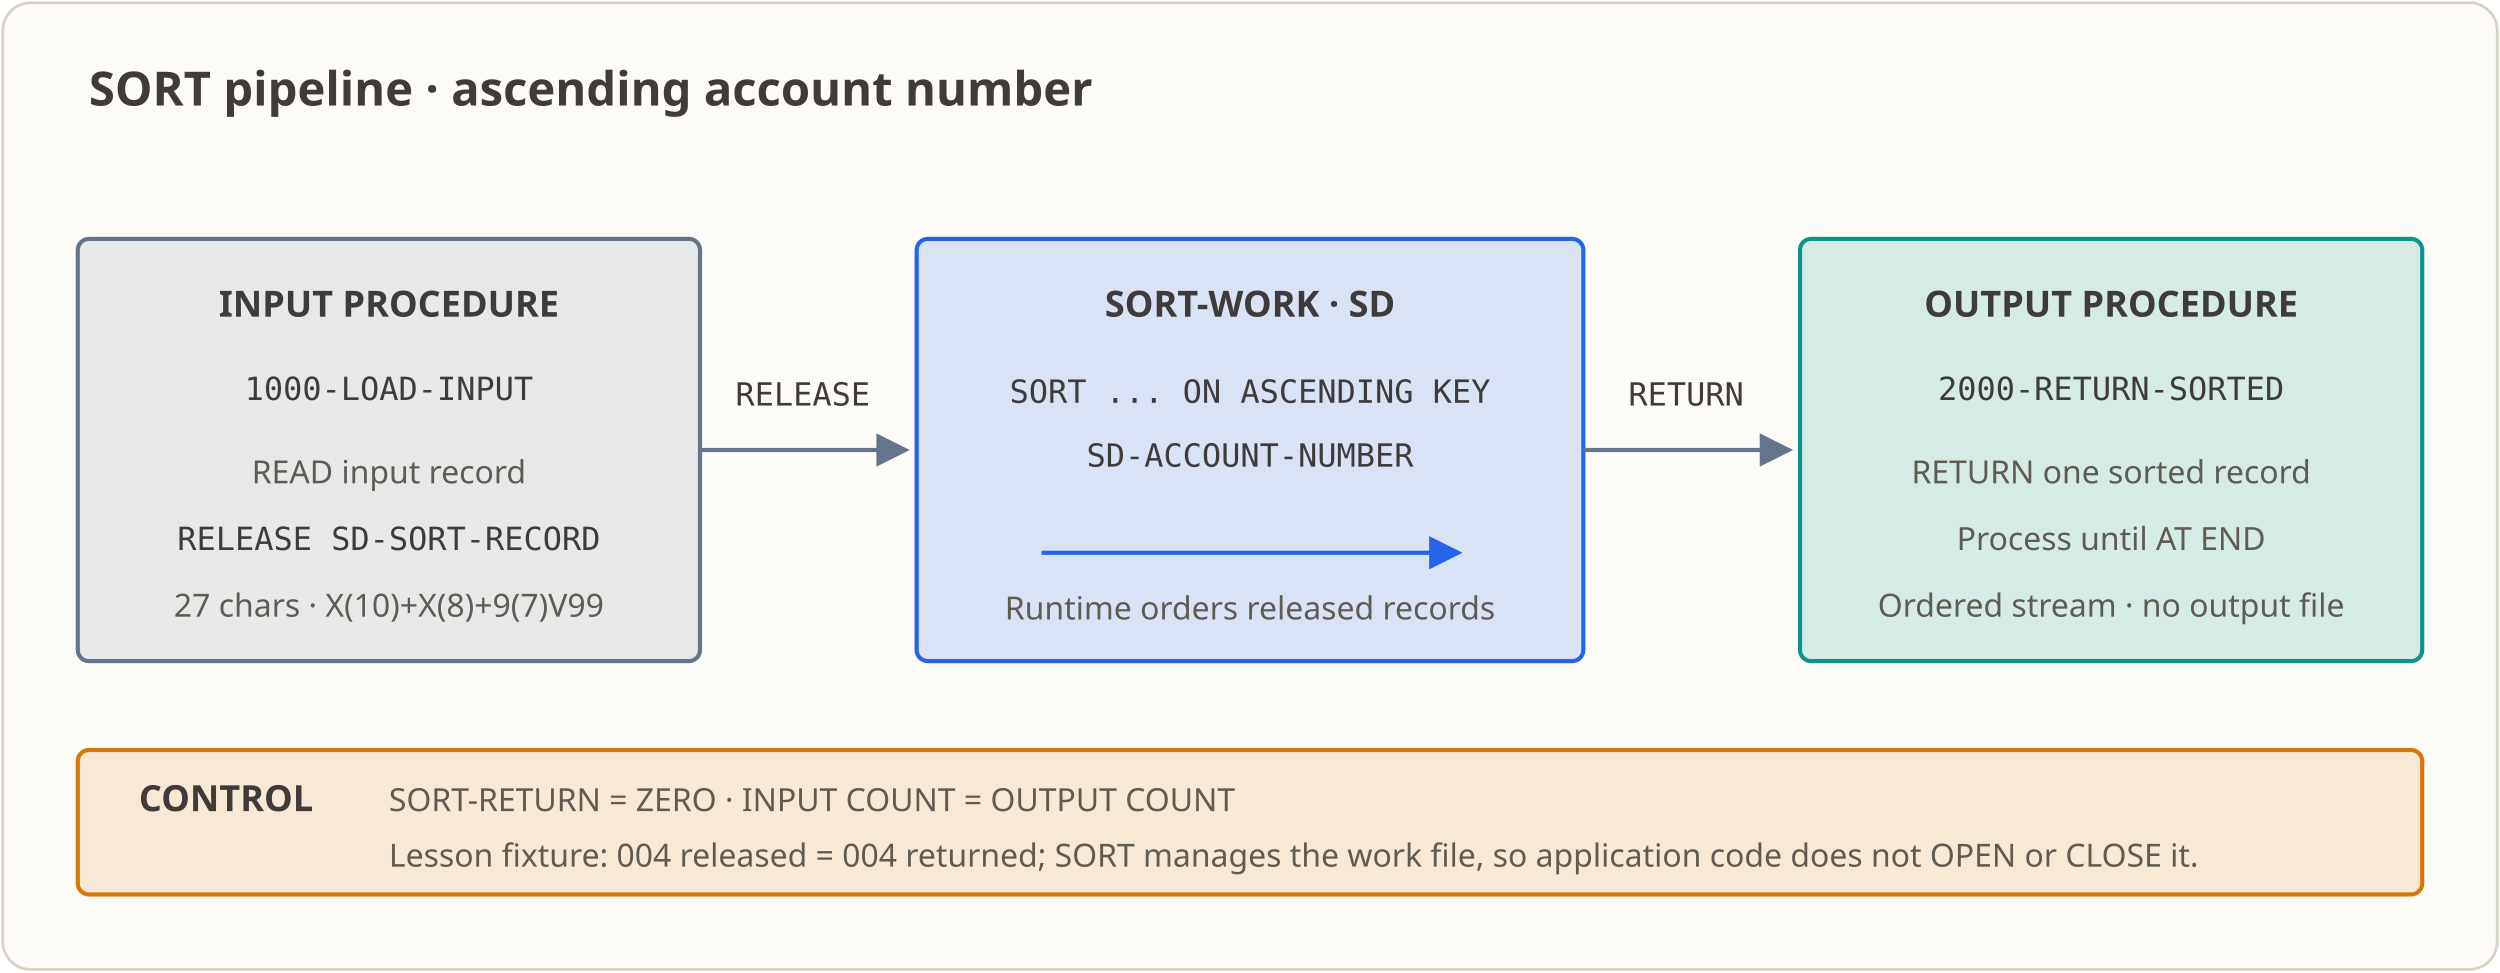
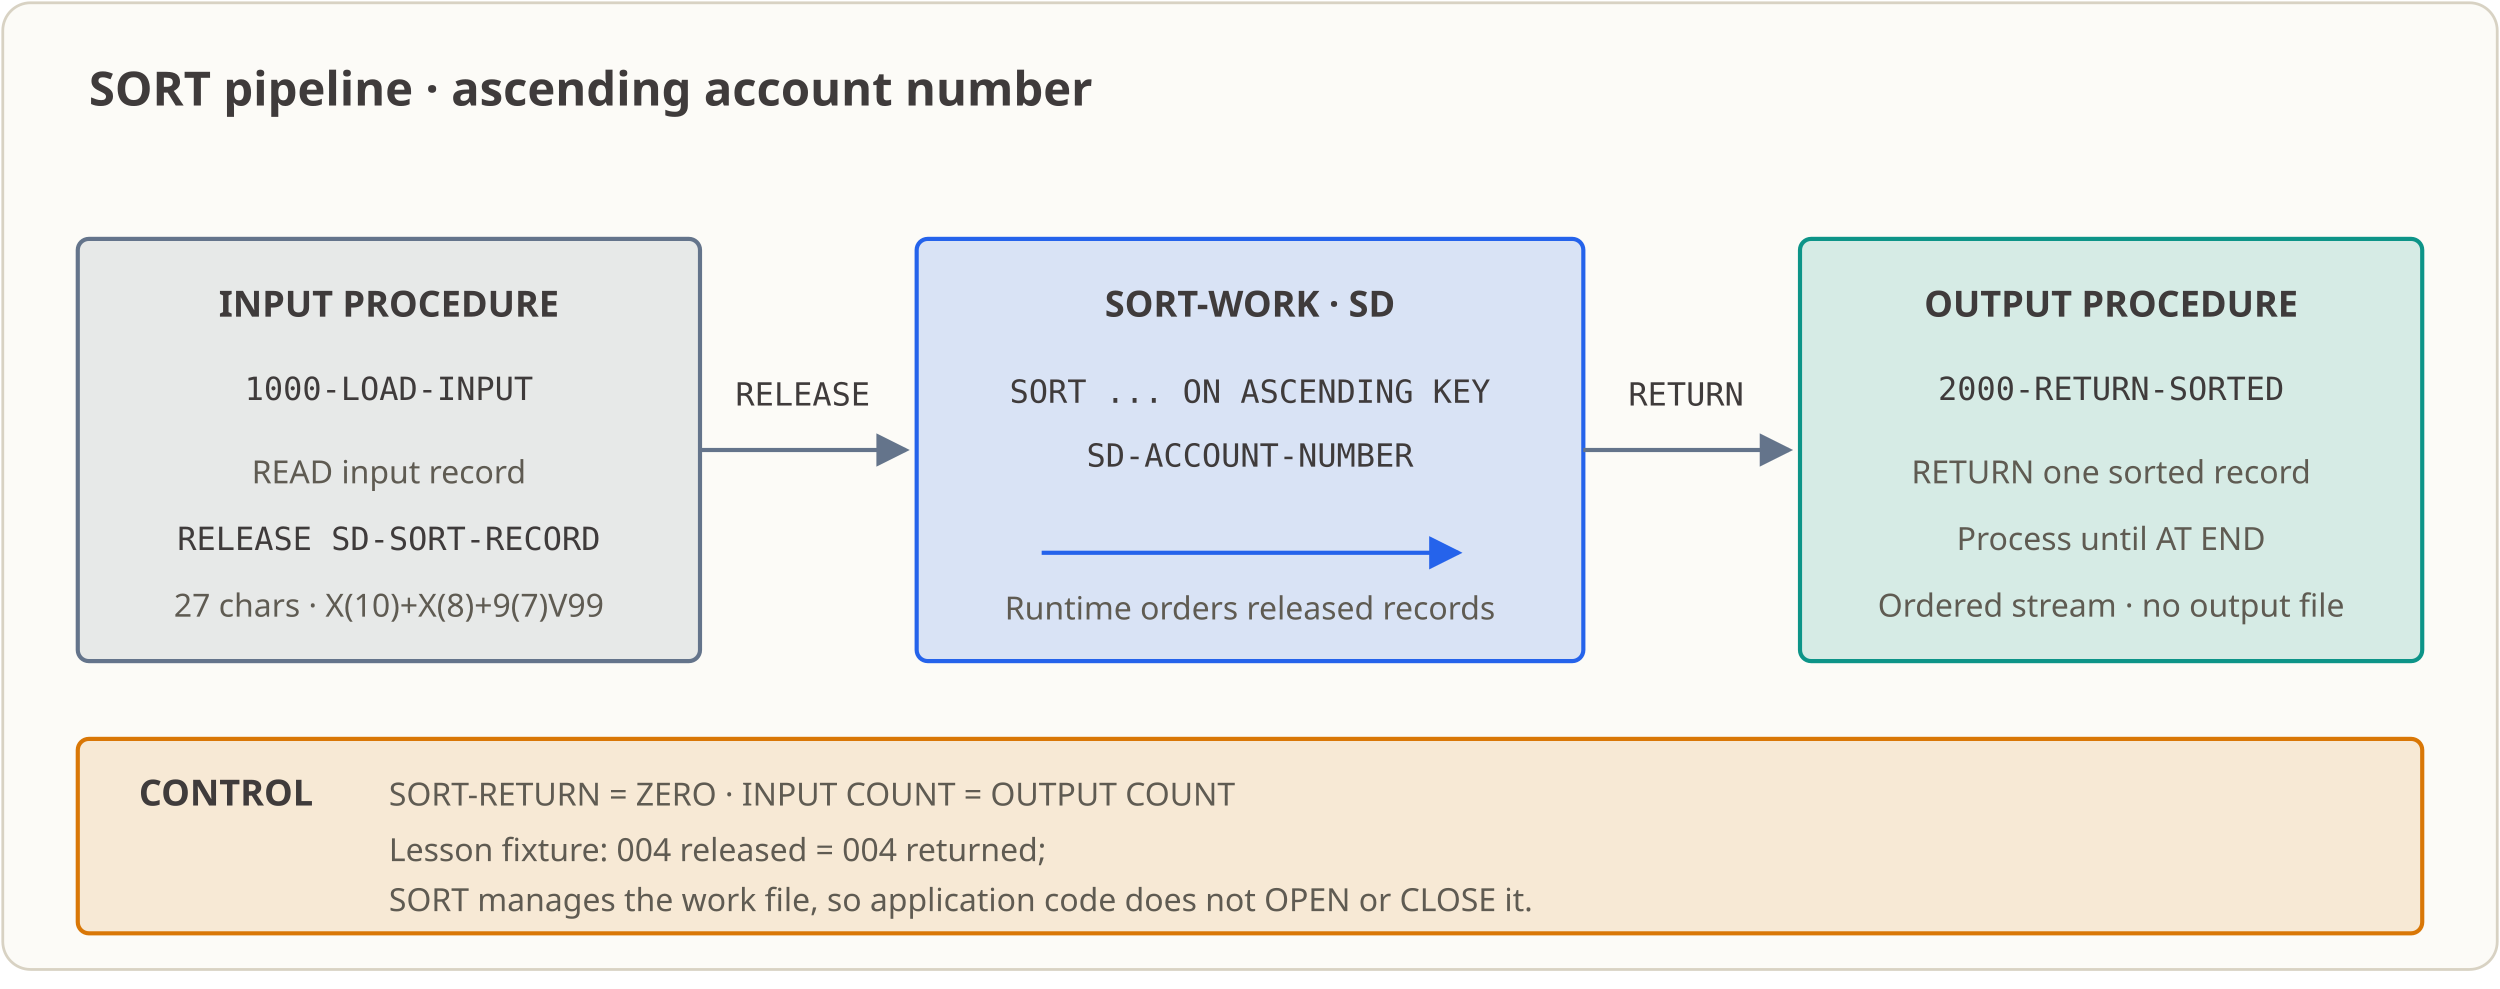
- <svg xmlns="http://www.w3.org/2000/svg" viewBox="0 0 900 350" role="img" aria-labelledby="title desc" font-family="'DM Sans','Noto Sans SC','Noto Sans JP',system-ui,sans-serif">
+ <svg xmlns="http://www.w3.org/2000/svg" viewBox="0 0 900 356" role="img" aria-labelledby="title desc" font-family="'DM Sans','Noto Sans SC','Noto Sans JP',system-ui,sans-serif">
  <style>
    .h { font-size: 17px; font-weight: 600; fill: #3f3b3b; }
    .label { font-size: 13px; font-weight: 600; fill: #3f3b3b; }
    .code { font-size: 11.5px; fill: #3f3b3b; font-family: 'DM Mono',ui-monospace,monospace; }
    .small { font-size: 11.5px; fill: #5f5b52; }
  </style>
  <defs>
    <marker id="arrow" markerWidth="8" markerHeight="8" refX="7" refY="4" orient="auto">
      <path d="M0 0L8 4L0 8Z" fill="#64748b" />
    </marker>
    <marker id="blueArrow" markerWidth="8" markerHeight="8" refX="7" refY="4" orient="auto">
      <path d="M0 0L8 4L0 8Z" fill="#2563eb" />
    </marker>
  </defs>
  <rect x="1" y="1" width="898" height="348" rx="10" fill="#fcfbf7" stroke="#d8d2c3" />
  <text class="h" x="32" y="38">SORT pipeline · ascending account number</text>
  <rect x="28" y="86" width="224" height="152" rx="4" fill="#64748b" fill-opacity="0.14" stroke="#64748b" stroke-width="1.5" />
  <text class="label" x="140" y="114" text-anchor="middle">INPUT PROCEDURE</text>
  <text class="code" x="140" y="144" text-anchor="middle">1000-LOAD-INPUT</text>
  <text class="small" x="140" y="174" text-anchor="middle">READ input record</text>
  <text class="code" x="140" y="198" text-anchor="middle">RELEASE SD-SORT-RECORD</text>
  <text class="small" x="140" y="222" text-anchor="middle">27 chars · X(10)+X(8)+9(7)V99</text>
  <path d="M252 162H326" fill="none" stroke="#64748b" stroke-width="1.5" marker-end="url(#arrow)" />
  <text class="code" x="289" y="146" text-anchor="middle">RELEASE</text>
  <rect x="330" y="86" width="240" height="152" rx="4" fill="#2563eb" fill-opacity="0.16" stroke="#2563eb" stroke-width="1.5" />
  <text class="label" x="450" y="114" text-anchor="middle">SORT-WORK · SD</text>
  <text class="code" x="450" y="145" text-anchor="middle">SORT ... ON ASCENDING KEY</text>
  <text class="code" x="450" y="168" text-anchor="middle">SD-ACCOUNT-NUMBER</text>
  <path d="M375 199H525" fill="none" stroke="#2563eb" stroke-width="1.5" marker-end="url(#blueArrow)" />
  <text class="small" x="450" y="223" text-anchor="middle">Runtime orders released records</text>
  <path d="M570 162H644" fill="none" stroke="#64748b" stroke-width="1.5" marker-end="url(#arrow)" />
  <text class="code" x="607" y="146" text-anchor="middle">RETURN</text>
  <rect x="648" y="86" width="224" height="152" rx="4" fill="#0d9488" fill-opacity="0.16" stroke="#0d9488" stroke-width="1.5" />
  <text class="label" x="760" y="114" text-anchor="middle">OUTPUT PROCEDURE</text>
  <text class="code" x="760" y="144" text-anchor="middle">2000-RETURN-SORTED</text>
  <text class="small" x="760" y="174" text-anchor="middle">RETURN one sorted record</text>
  <text class="small" x="760" y="198" text-anchor="middle">Process until AT END</text>
  <text class="small" x="760" y="222" text-anchor="middle">Ordered stream · no output file</text>
-   <rect x="28" y="270" width="844" height="52" rx="4" fill="#d97706" fill-opacity="0.14" stroke="#d97706" stroke-width="1.5" />
-   <text class="label" x="50" y="292">CONTROL</text>
-   <text class="small" x="140" y="292">SORT-RETURN = ZERO · INPUT COUNT = OUTPUT COUNT</text>
-   <text class="small" x="140" y="312">Lesson fixture: 004 released = 004 returned; SORT manages the work file, so application code does not OPEN or CLOSE it.</text>
+   <rect x="28" y="266" width="844" height="70" rx="4" fill="#d97706" fill-opacity="0.14" stroke="#d97706" stroke-width="1.5" />
+   <text class="label" x="50" y="290">CONTROL</text>
+   <text class="small" x="140" y="290">SORT-RETURN = ZERO · INPUT COUNT = OUTPUT COUNT</text>
+   <text class="small" x="140" y="310">Lesson fixture: 004 released = 004 returned;</text>
+   <text class="small" x="140" y="328">SORT manages the work file, so application code does not OPEN or CLOSE it.</text>
</svg>
